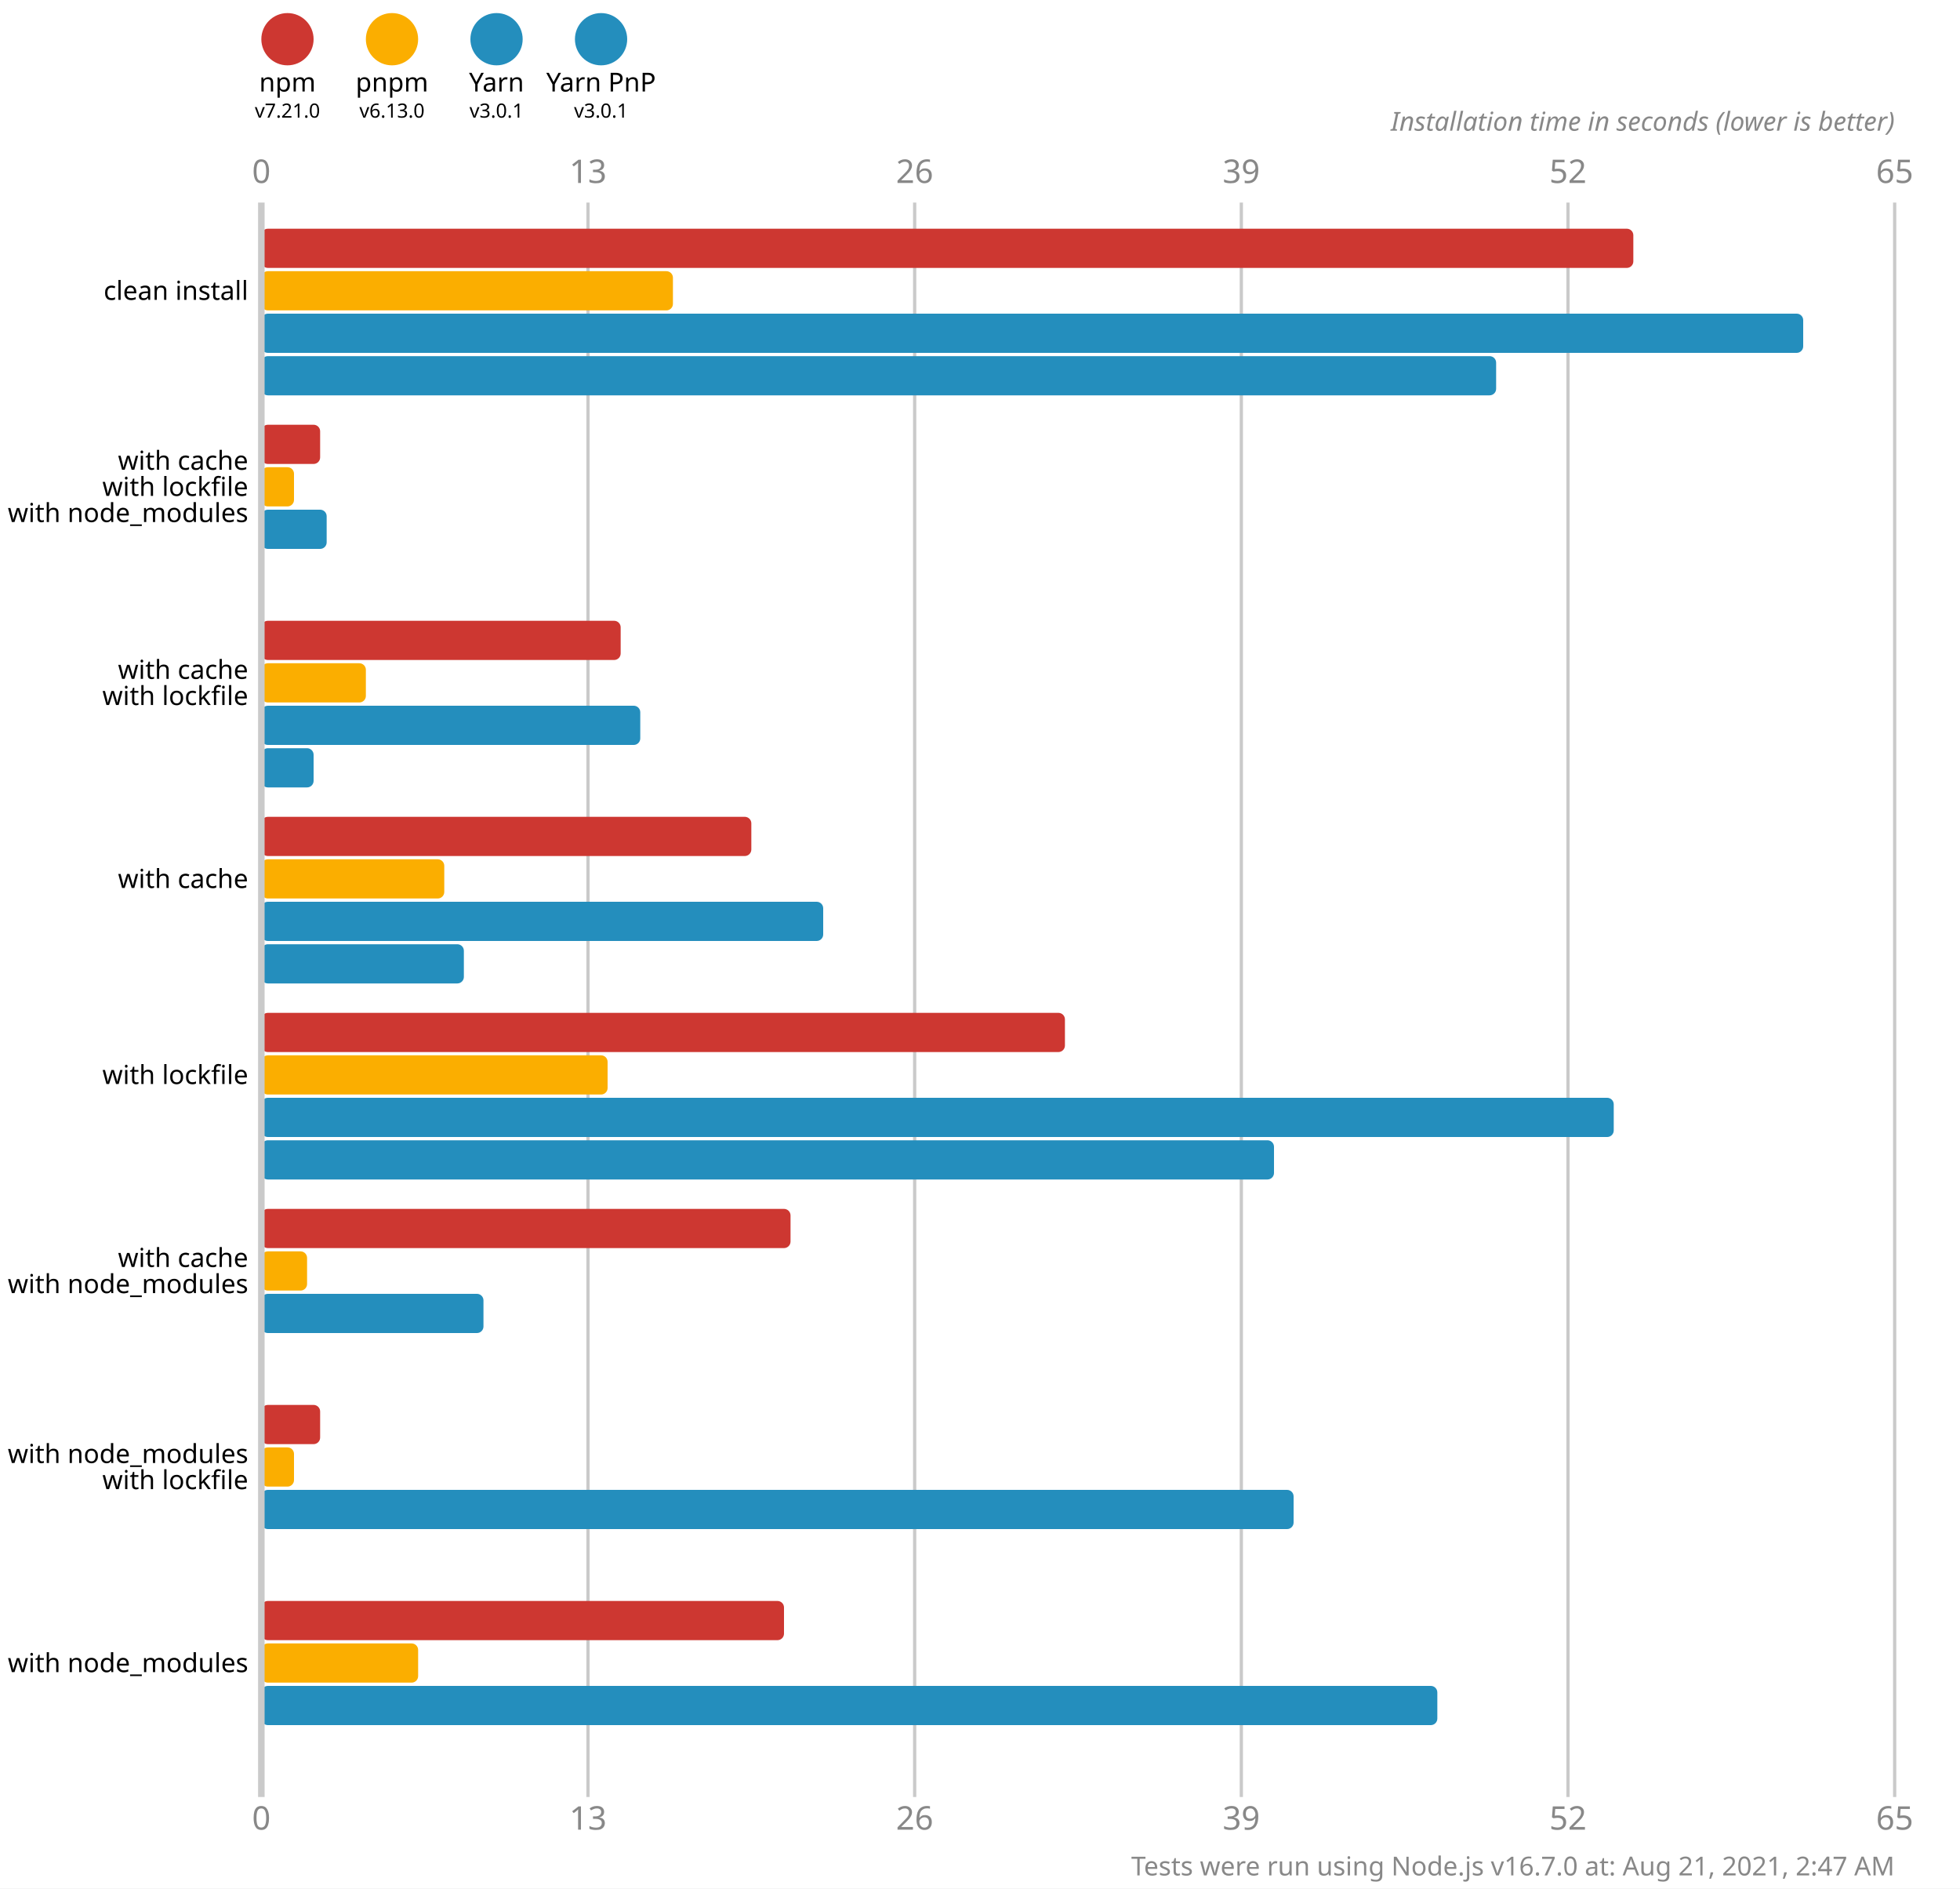
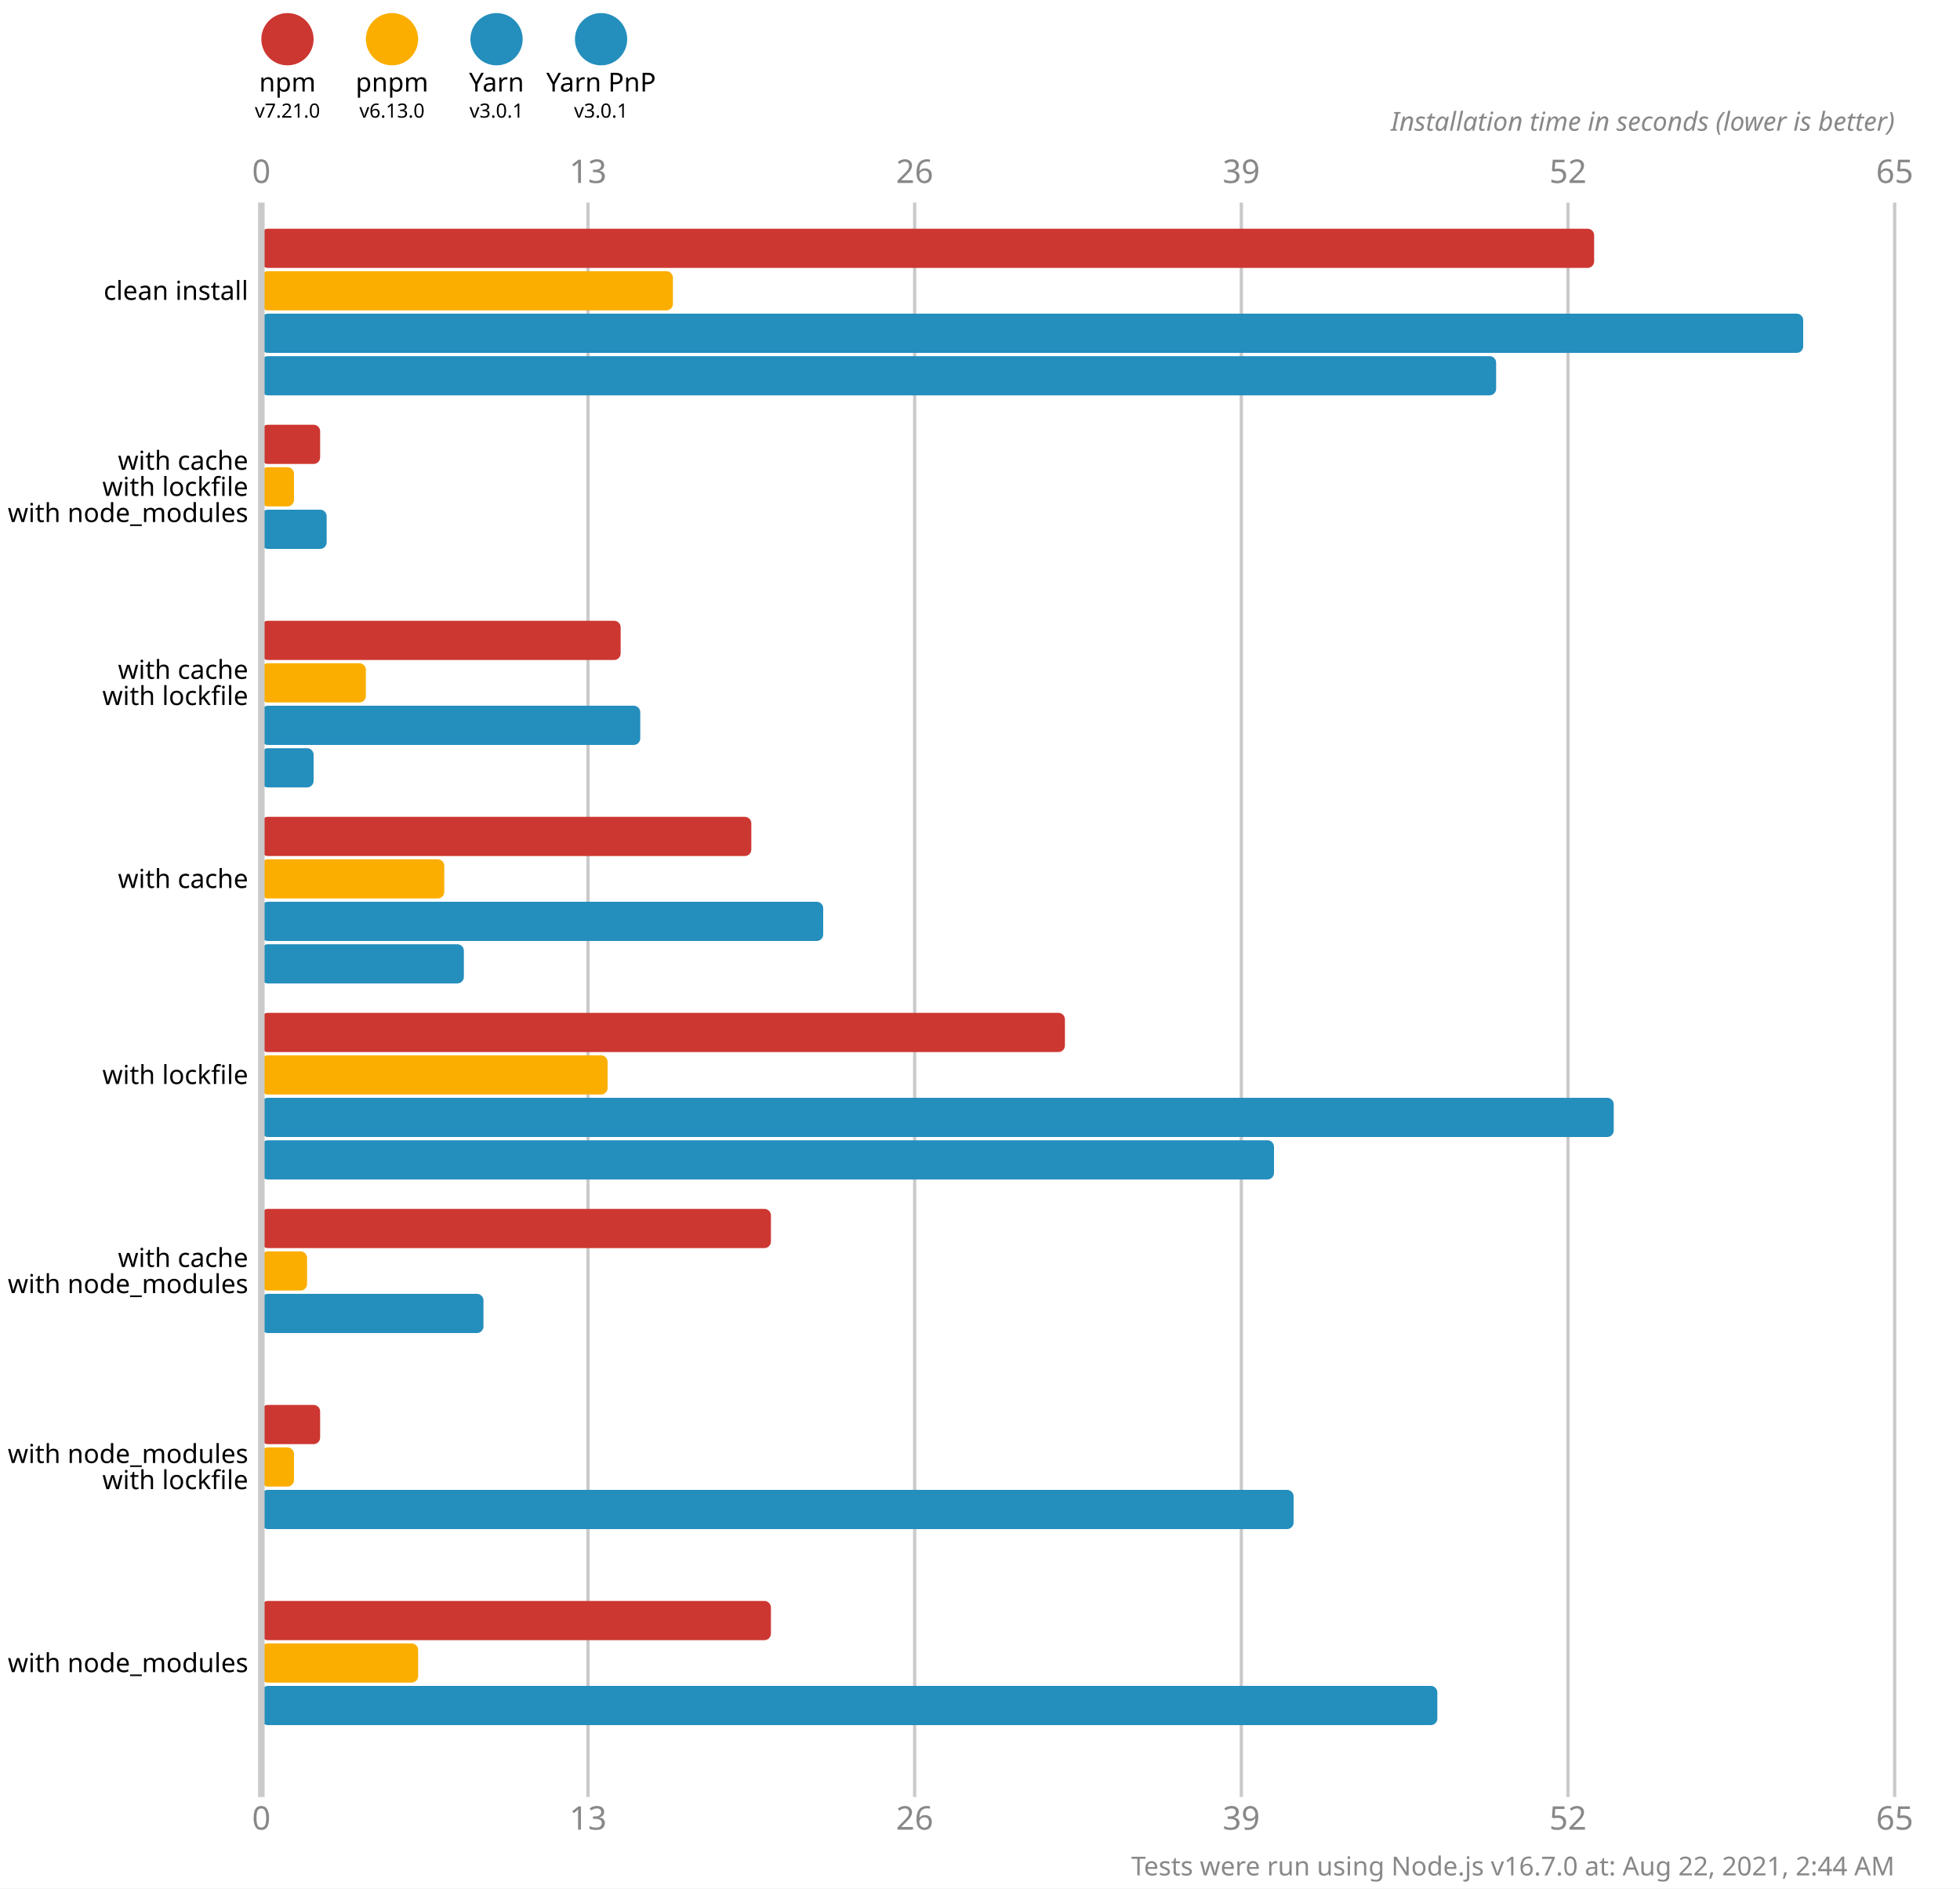
<svg xmlns="http://www.w3.org/2000/svg" version="1.1" viewBox="0 0 300 289">
  <style>
    .font { font-family: sans-serif; }
    .s3 { font-size: 3px; }
    .s4 { font-size: 4px; }
    .s5 { font-size: 5px; }
    .line { stroke: #cacaca; }
    .width { stroke-width: 0.5; }
    .text { fill: #888; }
  </style>
  <rect x="0" y="0" width="300" height="289" fill="#fff" />
  <circle cx="44" cy="6" r="4" fill="#cd3731" />
  <text x="44" y="14" class="font s4" text-anchor="middle">npm</text>
  <text x="44" y="18" class="font s3" text-anchor="middle">v7.21.0</text>
  <circle cx="60" cy="6" r="4" fill="#fbae00" />
  <text x="60" y="14" class="font s4" text-anchor="middle">pnpm</text>
  <text x="60" y="18" class="font s3" text-anchor="middle">v6.13.0</text>
  <circle cx="76" cy="6" r="4" fill="#248ebd" />
  <text x="76" y="14" class="font s4" text-anchor="middle">Yarn</text>
  <text x="76" y="18" class="font s3" text-anchor="middle">v3.0.1</text>
  <circle cx="92" cy="6" r="4" fill="#248ebd" />
  <text x="92" y="14" class="font s4" text-anchor="middle">Yarn PnP</text>
  <text x="92" y="18" class="font s3" text-anchor="middle">v3.0.1</text>
  <text x="40" y="28" class="font s5 text" text-anchor="middle">0</text>
  <text x="40" y="280" class="font s5 text" text-anchor="middle">0</text>
  <line x1="90" y1="31" x2="90" y2="275" class="line width" />
  <text x="90" y="28" class="font s5 text" text-anchor="middle">13</text>
  <text x="90" y="280" class="font s5 text" text-anchor="middle">13</text>
  <line x1="140" y1="31" x2="140" y2="275" class="line width" />
  <text x="140" y="28" class="font s5 text" text-anchor="middle">26</text>
  <text x="140" y="280" class="font s5 text" text-anchor="middle">26</text>
  <line x1="190" y1="31" x2="190" y2="275" class="line width" />
  <text x="190" y="28" class="font s5 text" text-anchor="middle">39</text>
  <text x="190" y="280" class="font s5 text" text-anchor="middle">39</text>
  <line x1="240" y1="31" x2="240" y2="275" class="line width" />
  <text x="240" y="28" class="font s5 text" text-anchor="middle">52</text>
  <text x="240" y="280" class="font s5 text" text-anchor="middle">52</text>
  <line x1="290" y1="31" x2="290" y2="275" class="line width" />
  <text x="290" y="28" class="font s5 text" text-anchor="middle">65</text>
  <text x="290" y="280" class="font s5 text" text-anchor="middle">65</text>
  <text x="290" y="20" class="font s4 text" font-style="italic" text-anchor="end">Installation time in seconds (lower is better)</text>
-   <rect x="40" y="35" width="210" height="6" fill="#cd3731" rx="1" ry="1" />
+   <rect x="40" y="35" width="204" height="6" fill="#cd3731" rx="1" ry="1" />
  <rect x="40" y="41.5" width="63" height="6" fill="#fbae00" rx="1" ry="1" />
  <rect x="40" y="48" width="236" height="6" fill="#248ebd" rx="1" ry="1" />
  <rect x="40" y="54.5" width="189" height="6" fill="#248ebd" rx="1" ry="1" />
  <rect x="40" y="65" width="9" height="6" fill="#cd3731" rx="1" ry="1" />
  <rect x="40" y="71.5" width="5" height="6" fill="#fbae00" rx="1" ry="1" />
  <rect x="40" y="78" width="10" height="6" fill="#248ebd" rx="1" ry="1" />
  <rect x="40" y="84.5" width="0" height="6" fill="#248ebd" rx="1" ry="1" />
  <rect x="40" y="95" width="55" height="6" fill="#cd3731" rx="1" ry="1" />
  <rect x="40" y="101.5" width="16" height="6" fill="#fbae00" rx="1" ry="1" />
  <rect x="40" y="108" width="58" height="6" fill="#248ebd" rx="1" ry="1" />
  <rect x="40" y="114.5" width="8" height="6" fill="#248ebd" rx="1" ry="1" />
  <rect x="40" y="125" width="75" height="6" fill="#cd3731" rx="1" ry="1" />
  <rect x="40" y="131.5" width="28" height="6" fill="#fbae00" rx="1" ry="1" />
  <rect x="40" y="138" width="86" height="6" fill="#248ebd" rx="1" ry="1" />
  <rect x="40" y="144.5" width="31" height="6" fill="#248ebd" rx="1" ry="1" />
  <rect x="40" y="155" width="123" height="6" fill="#cd3731" rx="1" ry="1" />
  <rect x="40" y="161.5" width="53" height="6" fill="#fbae00" rx="1" ry="1" />
  <rect x="40" y="168" width="207" height="6" fill="#248ebd" rx="1" ry="1" />
  <rect x="40" y="174.5" width="155" height="6" fill="#248ebd" rx="1" ry="1" />
-   <rect x="40" y="185" width="81" height="6" fill="#cd3731" rx="1" ry="1" />
+   <rect x="40" y="185" width="78" height="6" fill="#cd3731" rx="1" ry="1" />
  <rect x="40" y="191.5" width="7" height="6" fill="#fbae00" rx="1" ry="1" />
  <rect x="40" y="198" width="34" height="6" fill="#248ebd" rx="1" ry="1" />
  <rect x="40" y="204.5" width="0" height="6" fill="#248ebd" rx="1" ry="1" />
  <rect x="40" y="215" width="9" height="6" fill="#cd3731" rx="1" ry="1" />
  <rect x="40" y="221.5" width="5" height="6" fill="#fbae00" rx="1" ry="1" />
  <rect x="40" y="228" width="158" height="6" fill="#248ebd" rx="1" ry="1" />
  <rect x="40" y="234.5" width="0" height="6" fill="#248ebd" rx="1" ry="1" />
-   <rect x="40" y="245" width="80" height="6" fill="#cd3731" rx="1" ry="1" />
+   <rect x="40" y="245" width="78" height="6" fill="#cd3731" rx="1" ry="1" />
  <rect x="40" y="251.5" width="24" height="6" fill="#fbae00" rx="1" ry="1" />
  <rect x="40" y="258" width="180" height="6" fill="#248ebd" rx="1" ry="1" />
  <rect x="40" y="264.5" width="0" height="6" fill="#248ebd" rx="1" ry="1" />
  <line x1="40" y1="31" x2="40" y2="275" class="line" />
  <text x="38" y="44.5" class="font s4" dominant-baseline="middle" text-anchor="end">clean install</text>
  <text x="38" y="70.5" class="font s4" dominant-baseline="middle" text-anchor="end">with cache</text>
  <text x="38" y="74.5" class="font s4" dominant-baseline="middle" text-anchor="end">with lockfile</text>
  <text x="38" y="78.5" class="font s4" dominant-baseline="middle" text-anchor="end">with node_modules</text>
  <text x="38" y="102.5" class="font s4" dominant-baseline="middle" text-anchor="end">with cache</text>
  <text x="38" y="106.5" class="font s4" dominant-baseline="middle" text-anchor="end">with lockfile</text>
  <text x="38" y="134.5" class="font s4" dominant-baseline="middle" text-anchor="end">with cache</text>
  <text x="38" y="164.5" class="font s4" dominant-baseline="middle" text-anchor="end">with lockfile</text>
  <text x="38" y="192.5" class="font s4" dominant-baseline="middle" text-anchor="end">with cache</text>
  <text x="38" y="196.5" class="font s4" dominant-baseline="middle" text-anchor="end">with node_modules</text>
  <text x="38" y="222.5" class="font s4" dominant-baseline="middle" text-anchor="end">with node_modules</text>
  <text x="38" y="226.5" class="font s4" dominant-baseline="middle" text-anchor="end">with lockfile</text>
  <text x="38" y="254.5" class="font s4" dominant-baseline="middle" text-anchor="end">with node_modules</text>
-   <text x="290" y="287" class="font s4 text" text-anchor="end">Tests were run using Node.js v16.7.0 at: Aug 21, 2021, 2:47 AM</text>
+   <text x="290" y="287" class="font s4 text" text-anchor="end">Tests were run using Node.js v16.7.0 at: Aug 22, 2021, 2:44 AM</text>
</svg>
